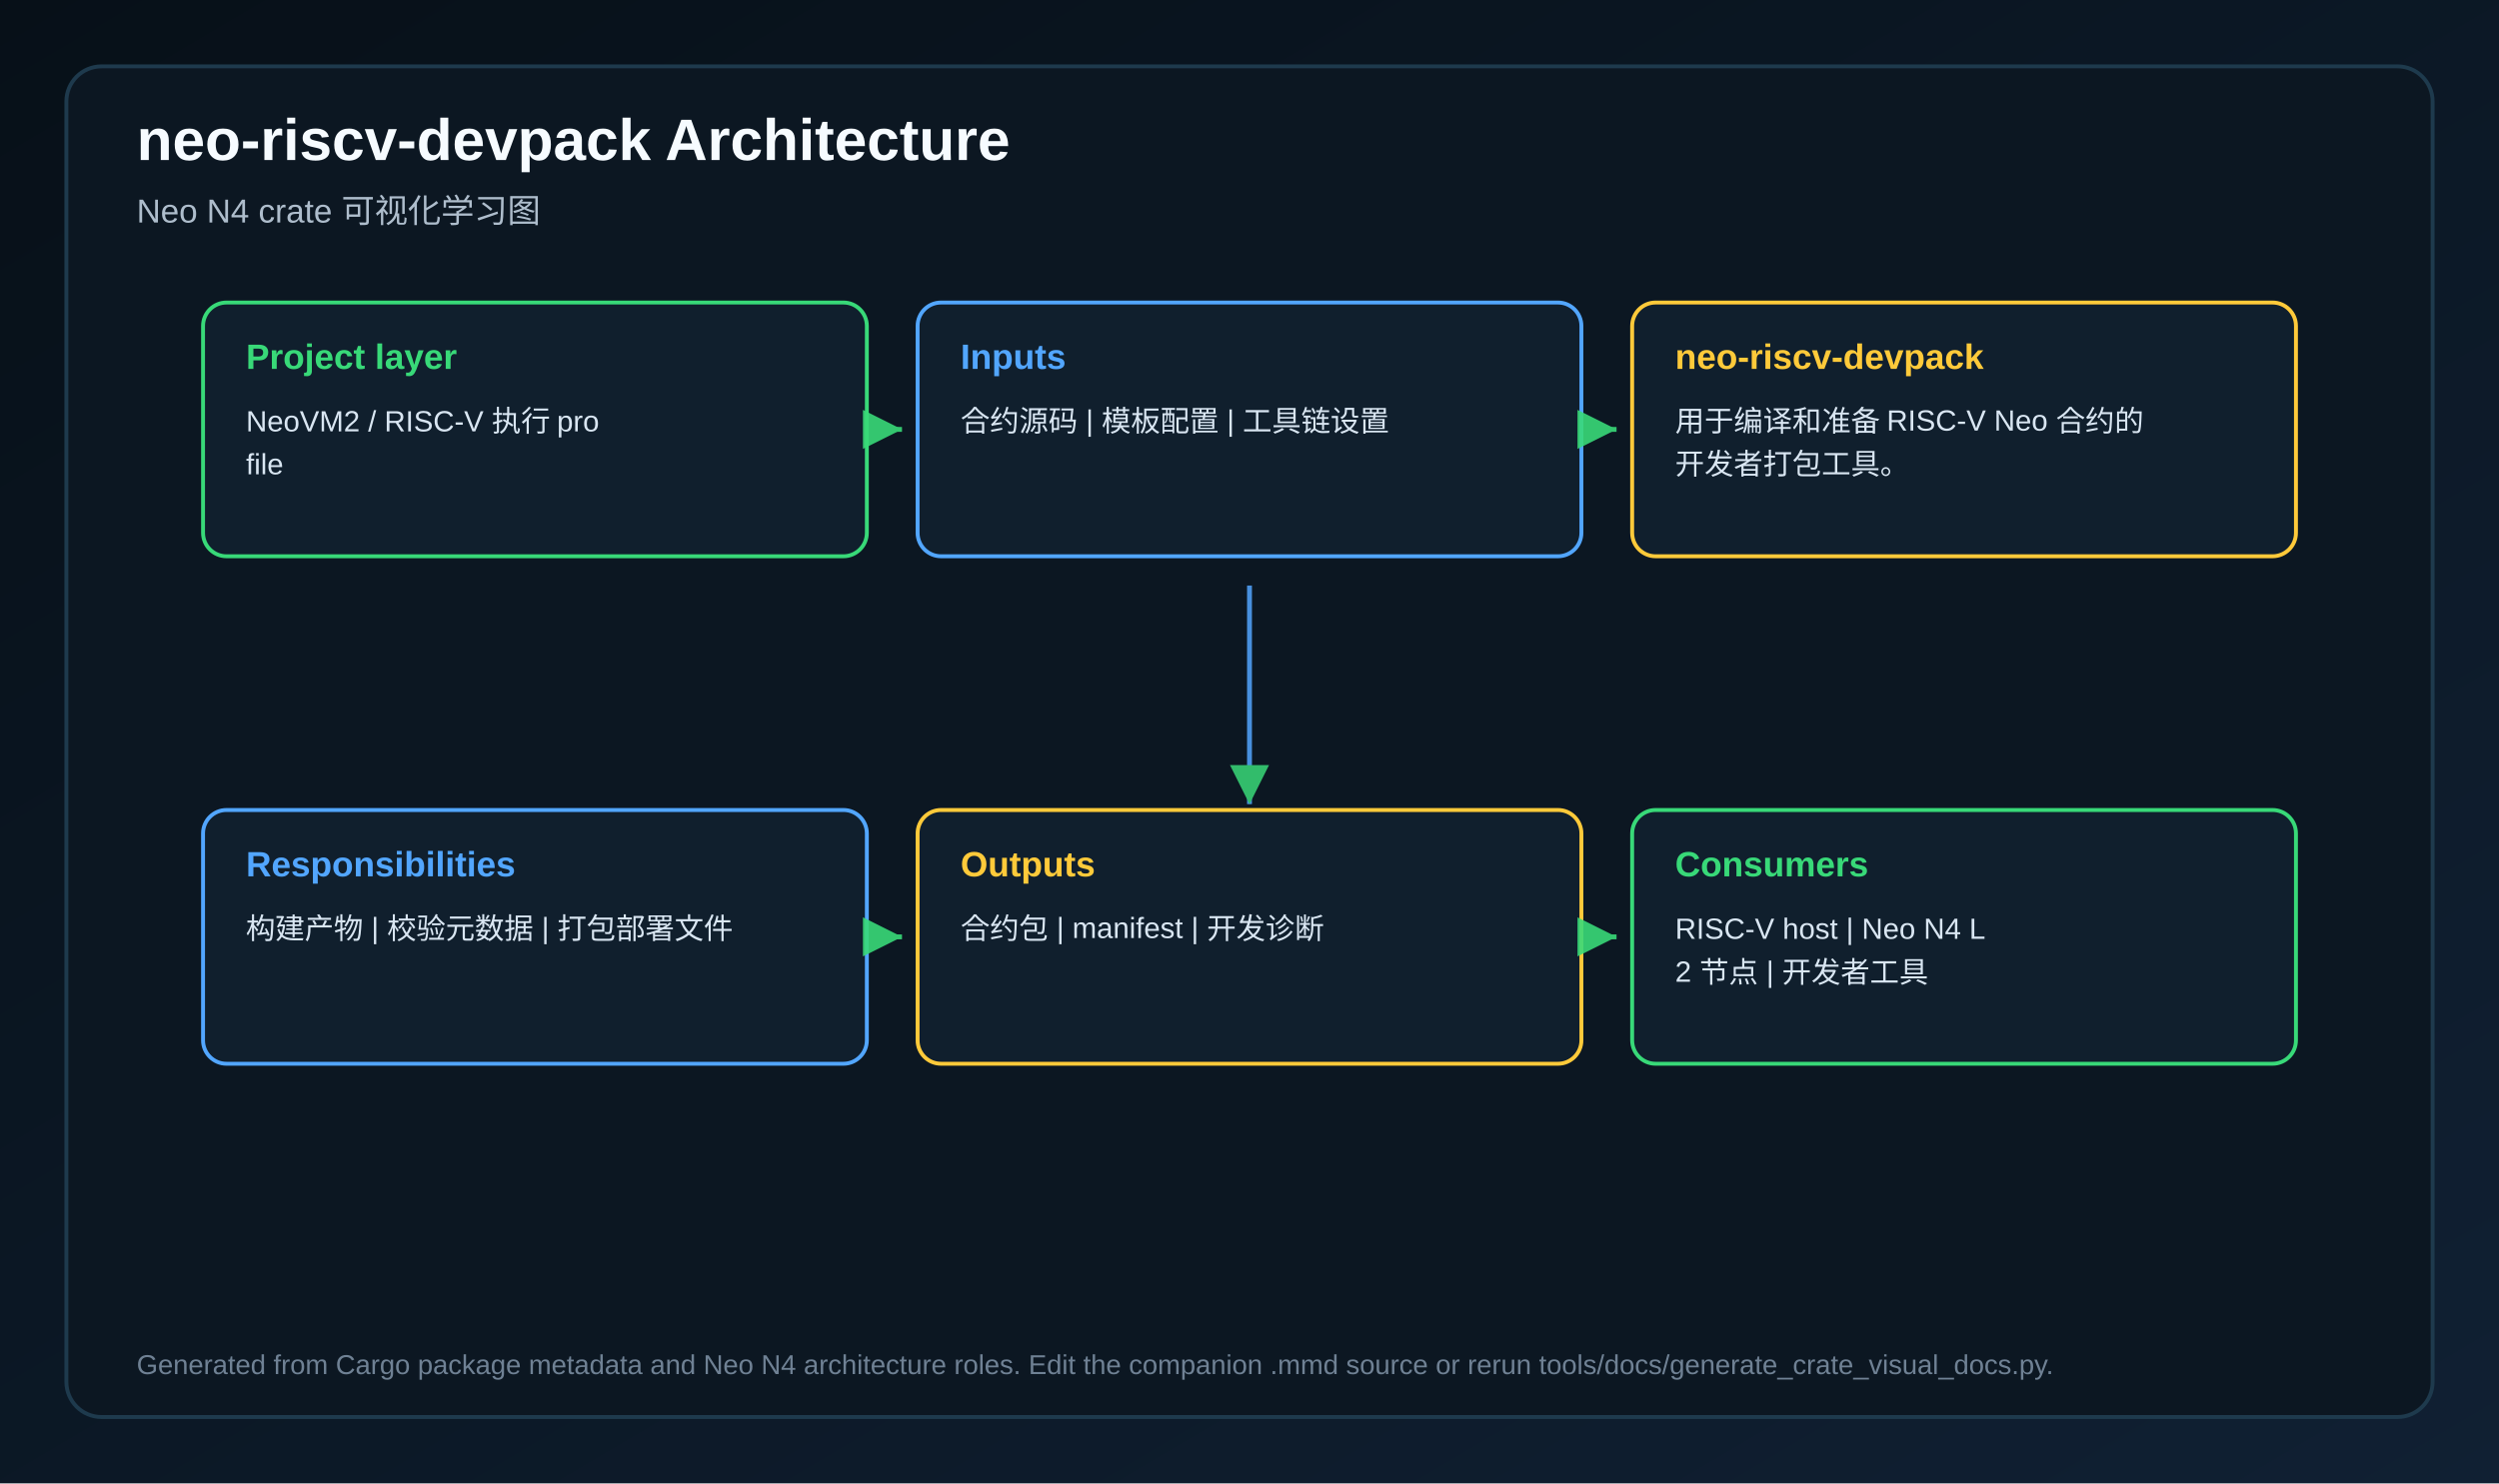
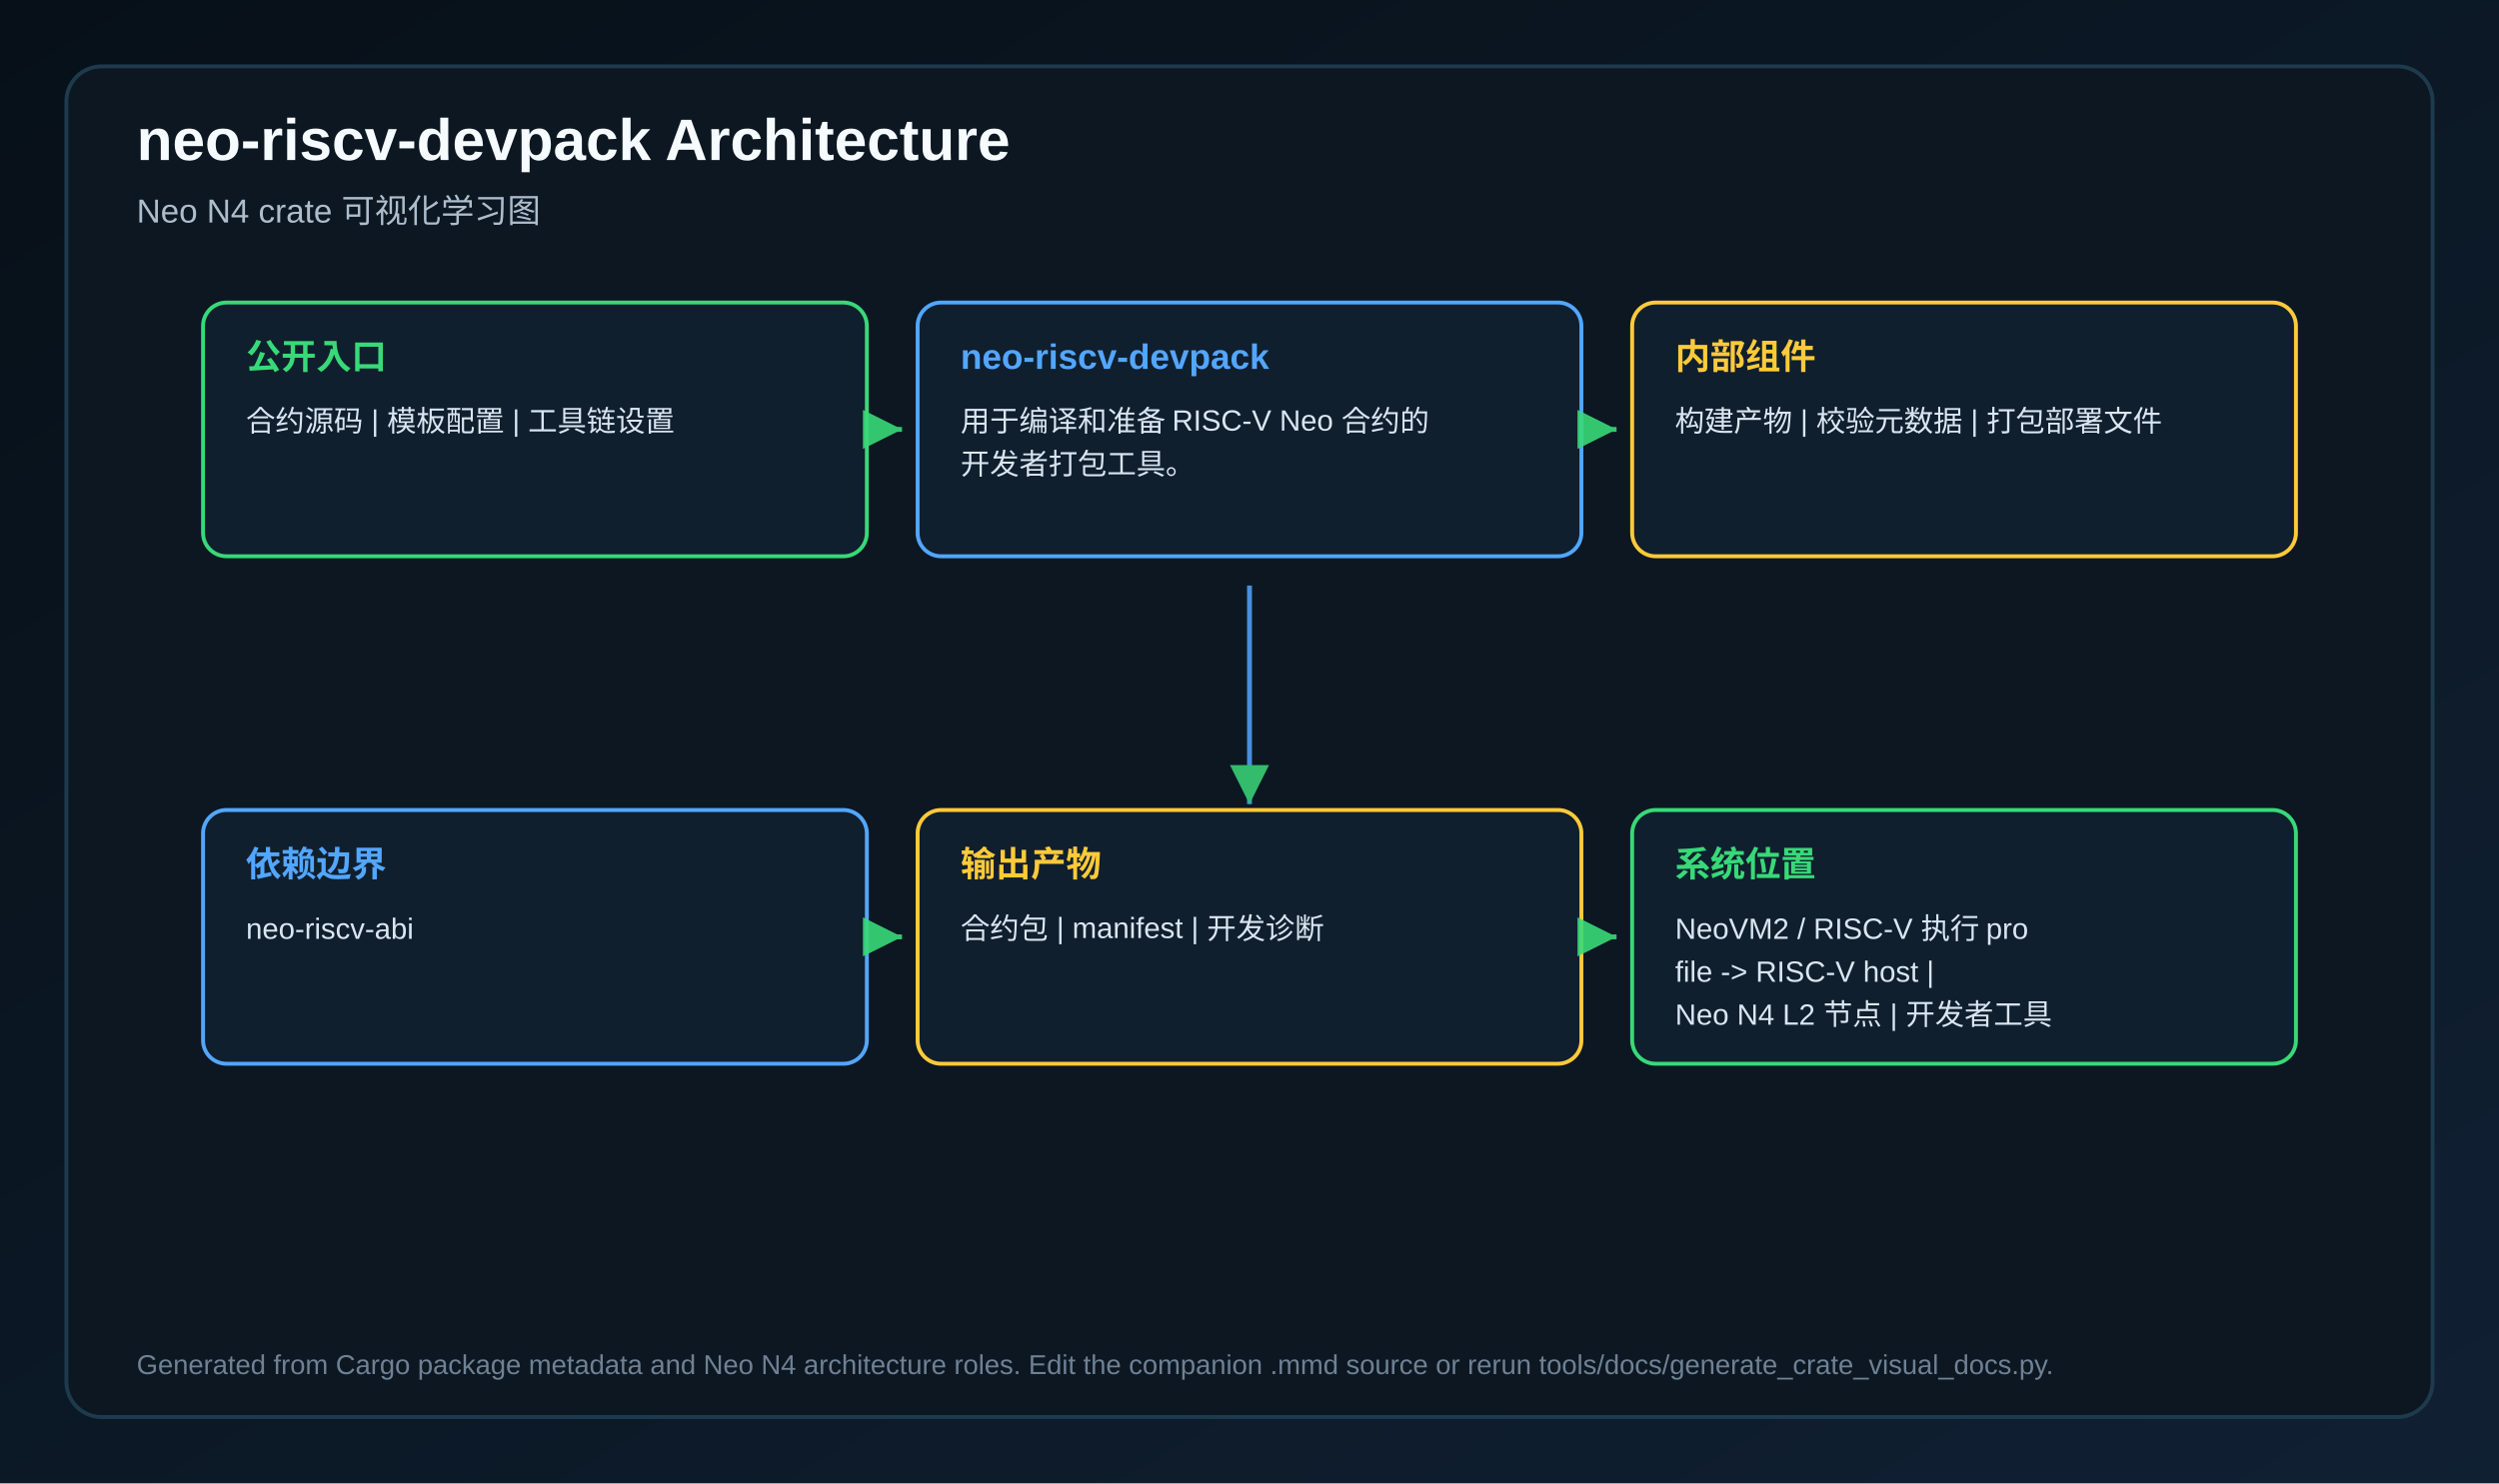
<svg xmlns="http://www.w3.org/2000/svg" width="1280" height="760" viewBox="0 0 1280 760" role="img" aria-label="neo-riscv-devpack Architecture">
  <defs>
    <linearGradient id="bg" x1="0" x2="1" y1="0" y2="1">
      <stop offset="0" stop-color="#071018" />
      <stop offset="1" stop-color="#102033" />
    </linearGradient>
    <marker id="arrow" markerWidth="12" markerHeight="12" refX="10" refY="6" orient="auto">
      <path d="M2,2 L10,6 L2,10 Z" fill="#38d978" />
    </marker>
  </defs>
  <rect x="0" y="0" width="1280" height="760" fill="url(#bg)" />
  <rect x="34" y="34" width="1212" height="692" rx="18" fill="#0c1722" stroke="#1e3a4d" stroke-width="2" />
  <text x="70" y="82" fill="#f6fbff" font-size="30" font-family="Segoe UI, Arial, sans-serif" font-weight="700">neo-riscv-devpack Architecture</text>
  <text x="70" y="114" fill="#aebdcc" font-size="17" font-family="Segoe UI, Arial, sans-serif">Neo N4 crate 可视化学习图</text>
  <rect x="104" y="155" width="340" height="130" rx="12" fill="#101f2d" stroke="#38d978" stroke-width="2" />
-   <text x="126" y="189" fill="#38d978" font-size="18" font-family="Segoe UI, Arial, sans-serif" font-weight="700">Project layer</text>
-   <text x="126" y="221" fill="#d9e6f2" font-size="15" font-family="Segoe UI, Arial, sans-serif">NeoVM2 / RISC-V 执行 pro</text>
-   <text x="126" y="243" fill="#d9e6f2" font-size="15" font-family="Segoe UI, Arial, sans-serif">file</text>
+   <text x="126" y="189" fill="#38d978" font-size="18" font-family="Segoe UI, Arial, sans-serif" font-weight="700">公开入口</text>
+   <text x="126" y="221" fill="#d9e6f2" font-size="15" font-family="Segoe UI, Arial, sans-serif">合约源码 | 模板配置 | 工具链设置</text>
  <rect x="470" y="155" width="340" height="130" rx="12" fill="#101f2d" stroke="#52a6ff" stroke-width="2" />
-   <text x="492" y="189" fill="#52a6ff" font-size="18" font-family="Segoe UI, Arial, sans-serif" font-weight="700">Inputs</text>
-   <text x="492" y="221" fill="#d9e6f2" font-size="15" font-family="Segoe UI, Arial, sans-serif">合约源码 | 模板配置 | 工具链设置</text>
+   <text x="492" y="189" fill="#52a6ff" font-size="18" font-family="Segoe UI, Arial, sans-serif" font-weight="700">neo-riscv-devpack</text>
+   <text x="492" y="221" fill="#d9e6f2" font-size="15" font-family="Segoe UI, Arial, sans-serif">用于编译和准备 RISC-V Neo 合约的</text>
+   <text x="492" y="243" fill="#d9e6f2" font-size="15" font-family="Segoe UI, Arial, sans-serif">开发者打包工具。</text>
  <line x1="452" y1="220" x2="462" y2="220" stroke="#38d978" stroke-width="2.5" marker-end="url(#arrow)" opacity="0.9" />
  <rect x="836" y="155" width="340" height="130" rx="12" fill="#101f2d" stroke="#ffca3a" stroke-width="2" />
-   <text x="858" y="189" fill="#ffca3a" font-size="18" font-family="Segoe UI, Arial, sans-serif" font-weight="700">neo-riscv-devpack</text>
-   <text x="858" y="221" fill="#d9e6f2" font-size="15" font-family="Segoe UI, Arial, sans-serif">用于编译和准备 RISC-V Neo 合约的</text>
-   <text x="858" y="243" fill="#d9e6f2" font-size="15" font-family="Segoe UI, Arial, sans-serif">开发者打包工具。</text>
+   <text x="858" y="189" fill="#ffca3a" font-size="18" font-family="Segoe UI, Arial, sans-serif" font-weight="700">内部组件</text>
+   <text x="858" y="221" fill="#d9e6f2" font-size="15" font-family="Segoe UI, Arial, sans-serif">构建产物 | 校验元数据 | 打包部署文件</text>
  <line x1="818" y1="220" x2="828" y2="220" stroke="#38d978" stroke-width="2.5" marker-end="url(#arrow)" opacity="0.9" />
  <rect x="104" y="415" width="340" height="130" rx="12" fill="#101f2d" stroke="#52a6ff" stroke-width="2" />
-   <text x="126" y="449" fill="#52a6ff" font-size="18" font-family="Segoe UI, Arial, sans-serif" font-weight="700">Responsibilities</text>
-   <text x="126" y="481" fill="#d9e6f2" font-size="15" font-family="Segoe UI, Arial, sans-serif">构建产物 | 校验元数据 | 打包部署文件</text>
+   <text x="126" y="449" fill="#52a6ff" font-size="18" font-family="Segoe UI, Arial, sans-serif" font-weight="700">依赖边界</text>
+   <text x="126" y="481" fill="#d9e6f2" font-size="15" font-family="Segoe UI, Arial, sans-serif">neo-riscv-abi</text>
  <rect x="470" y="415" width="340" height="130" rx="12" fill="#101f2d" stroke="#ffca3a" stroke-width="2" />
-   <text x="492" y="449" fill="#ffca3a" font-size="18" font-family="Segoe UI, Arial, sans-serif" font-weight="700">Outputs</text>
+   <text x="492" y="449" fill="#ffca3a" font-size="18" font-family="Segoe UI, Arial, sans-serif" font-weight="700">输出产物</text>
  <text x="492" y="481" fill="#d9e6f2" font-size="15" font-family="Segoe UI, Arial, sans-serif">合约包 | manifest | 开发诊断</text>
  <line x1="452" y1="480" x2="462" y2="480" stroke="#38d978" stroke-width="2.5" marker-end="url(#arrow)" opacity="0.9" />
  <rect x="836" y="415" width="340" height="130" rx="12" fill="#101f2d" stroke="#38d978" stroke-width="2" />
-   <text x="858" y="449" fill="#38d978" font-size="18" font-family="Segoe UI, Arial, sans-serif" font-weight="700">Consumers</text>
-   <text x="858" y="481" fill="#d9e6f2" font-size="15" font-family="Segoe UI, Arial, sans-serif">RISC-V host | Neo N4 L</text>
-   <text x="858" y="503" fill="#d9e6f2" font-size="15" font-family="Segoe UI, Arial, sans-serif">2 节点 | 开发者工具</text>
+   <text x="858" y="449" fill="#38d978" font-size="18" font-family="Segoe UI, Arial, sans-serif" font-weight="700">系统位置</text>
+   <text x="858" y="481" fill="#d9e6f2" font-size="15" font-family="Segoe UI, Arial, sans-serif">NeoVM2 / RISC-V 执行 pro</text>
+   <text x="858" y="503" fill="#d9e6f2" font-size="15" font-family="Segoe UI, Arial, sans-serif">file -&gt; RISC-V host | </text>
+   <text x="858" y="525" fill="#d9e6f2" font-size="15" font-family="Segoe UI, Arial, sans-serif">Neo N4 L2 节点 | 开发者工具</text>
  <line x1="818" y1="480" x2="828" y2="480" stroke="#38d978" stroke-width="2.5" marker-end="url(#arrow)" opacity="0.9" />
  <path d="M640 300 C640 350 640 370 640 412" stroke="#52a6ff" stroke-width="2.5" fill="none" marker-end="url(#arrow)" opacity="0.85" />
  <text x="70" y="704" fill="#6f8194" font-size="14" font-family="Segoe UI, Arial, sans-serif">Generated from Cargo package metadata and Neo N4 architecture roles. Edit the companion .mmd source or rerun tools/docs/generate_crate_visual_docs.py.</text>
</svg>
